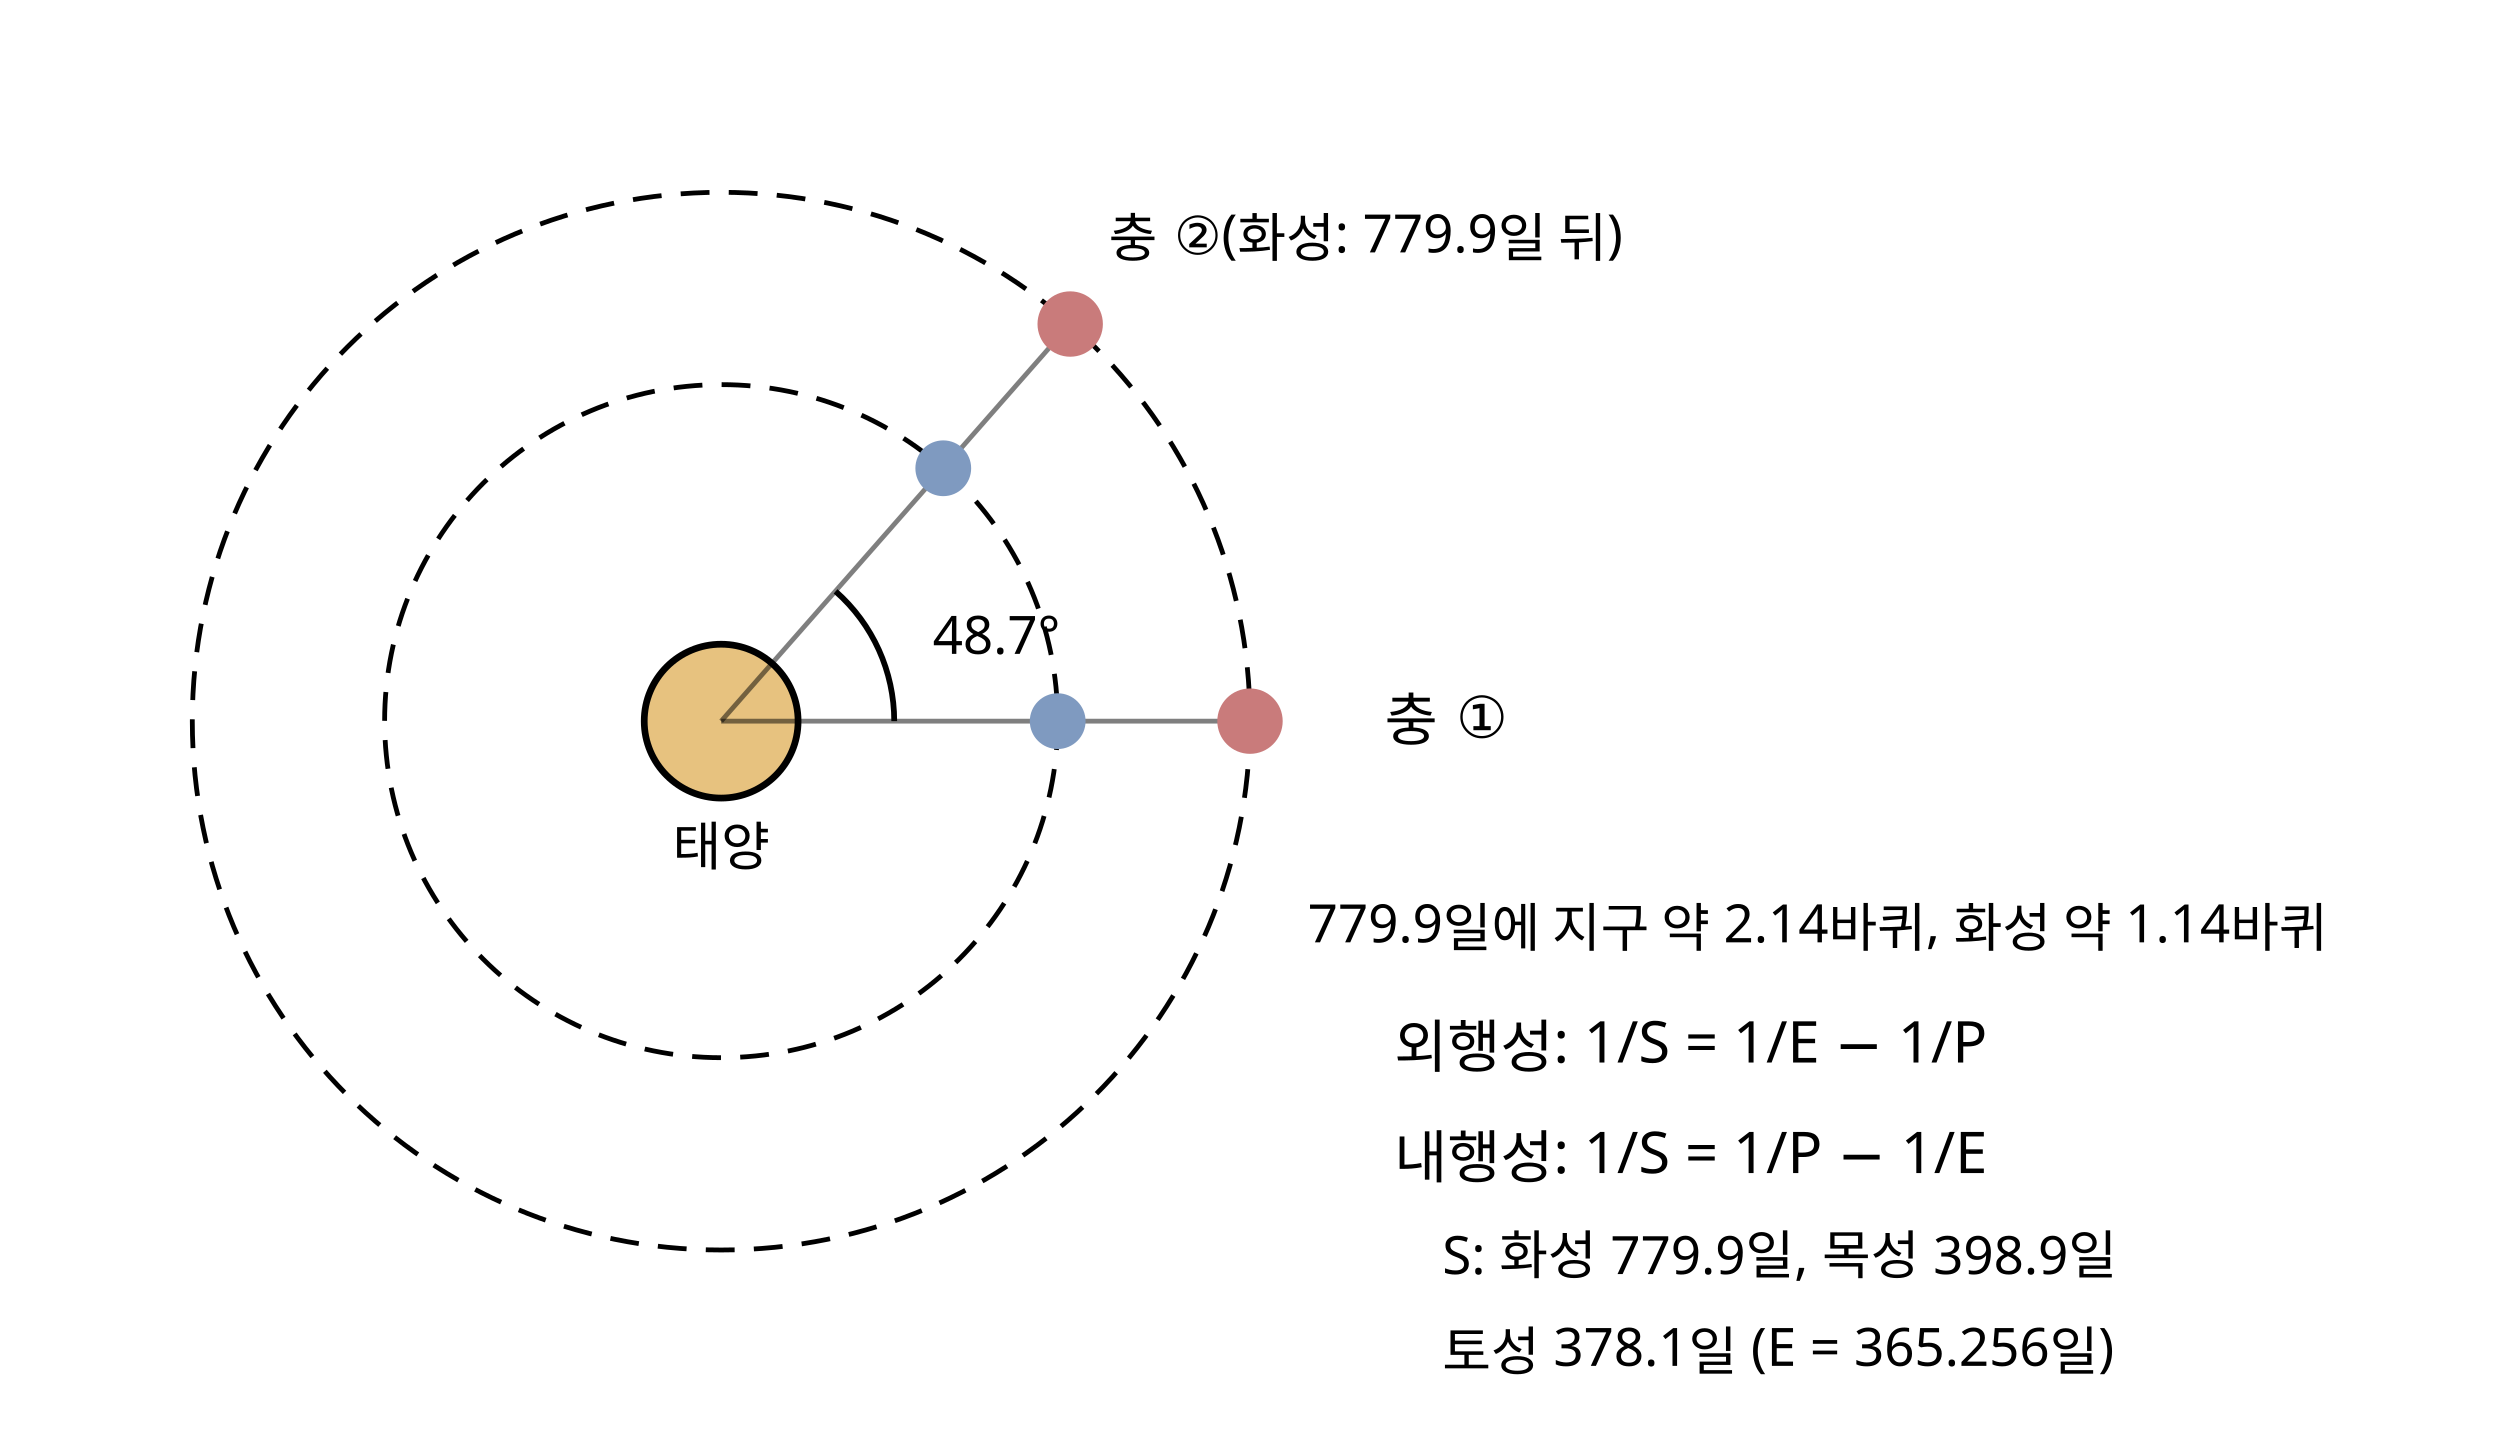
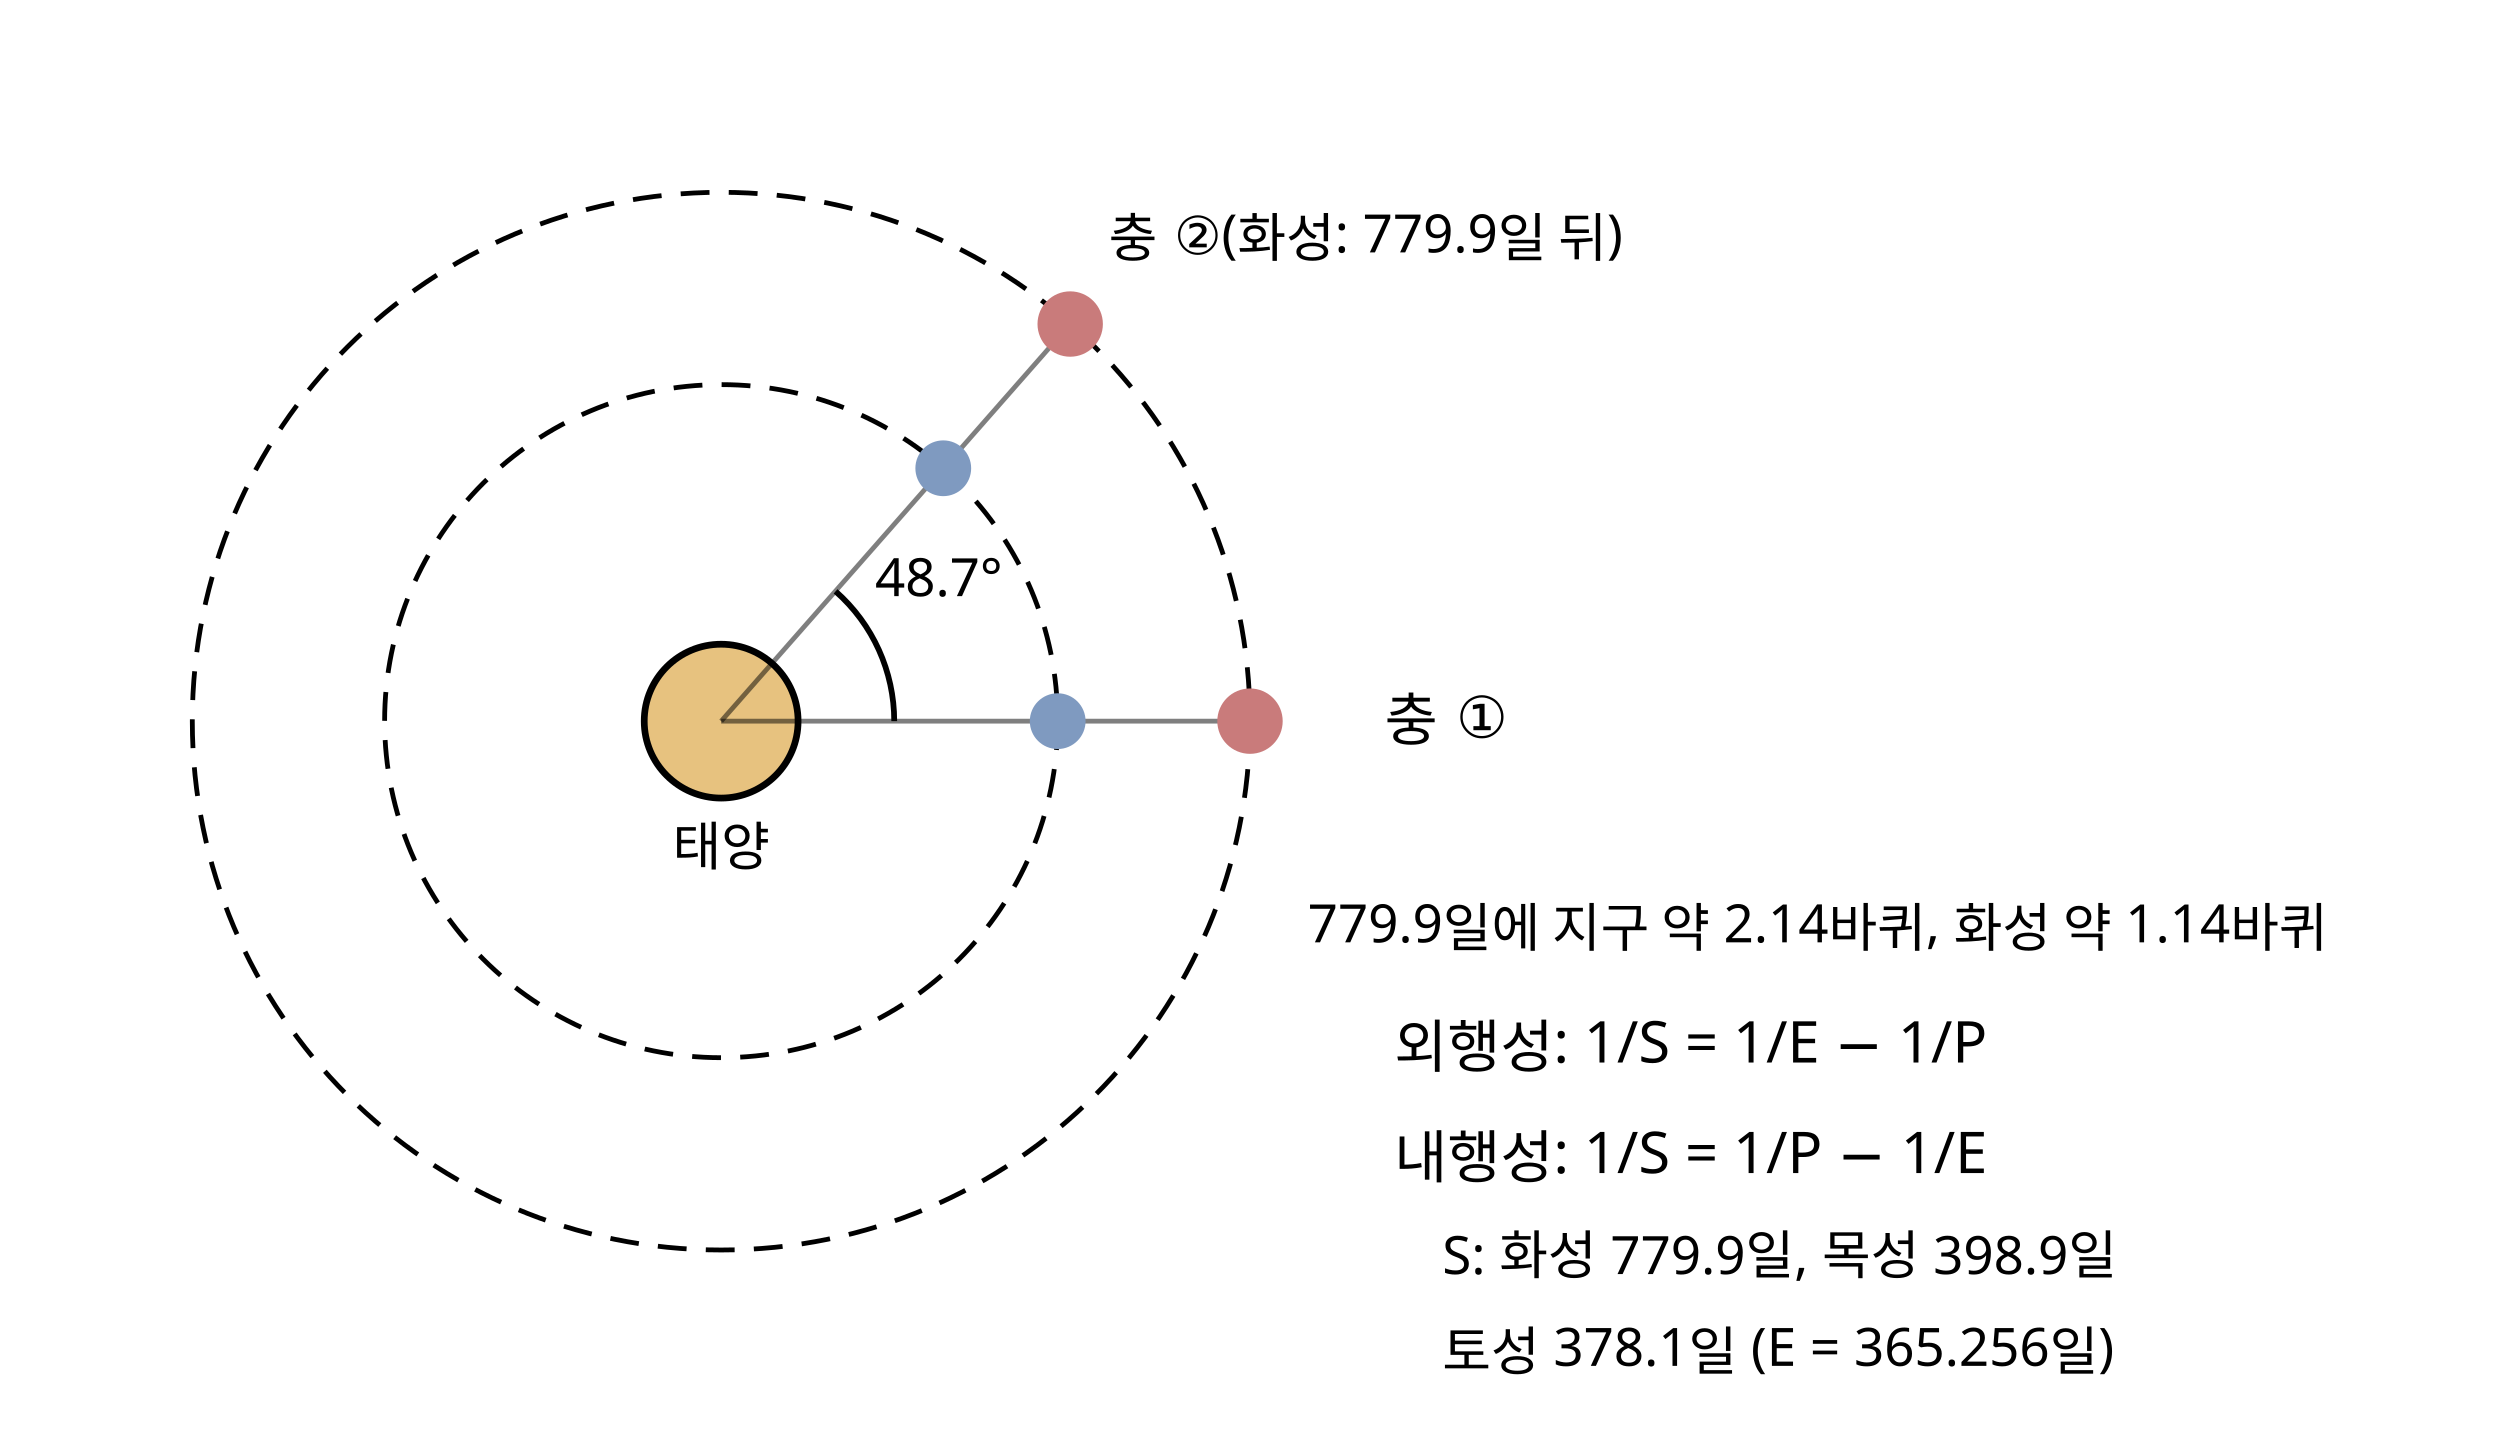
<svg xmlns="http://www.w3.org/2000/svg" class="si si-illus" viewBox="0 0 520 300" style="max-width:520px;color:var(--si-ink,var(--text,#1f2328))" role="img" aria-labelledby="synodic-period-t" font-family="'Pretendard','Noto Sans KR','Apple SD Gothic Neo',sans-serif" font-size="13" fill="currentColor">
  <defs />
  <circle cx="150" cy="150" r="16" style="stroke:currentColor;fill:var(--si-amber-s,#d79a2b)" stroke-width="1.4" fill-opacity="0.6" />
  <text x="150" y="180" text-anchor="middle" font-size="11">태양</text>
  <circle cx="150" cy="150" r="70" style="stroke:currentColor;fill:none" stroke-width="1" stroke-dasharray="6 4" />
  <circle cx="150" cy="150" r="110" style="stroke:currentColor;fill:none" stroke-width="1" stroke-dasharray="6 4" />
  <line x1="150" y1="150" x2="260" y2="150" style="stroke:currentColor;fill:none" stroke-width="1" opacity="0.5" />
  <circle cx="220" cy="150" r="5" style="stroke:var(--si-blue-s,#7f9ac0);fill:var(--si-blue-s,#7f9ac0)" stroke-width="1.6" />
  <circle cx="260" cy="150" r="6" style="stroke:var(--si-rose-s,#c97b7b);fill:var(--si-rose-s,#c97b7b)" stroke-width="1.6" />
  <text x="288" y="154" font-size="12">충 ①</text>
  <line x1="150" y1="150" x2="222.6" y2="67.4" style="stroke:currentColor;fill:none" stroke-width="1" opacity="0.5" />
  <circle cx="196.2" cy="97.4" r="5" style="stroke:var(--si-blue-s,#7f9ac0);fill:var(--si-blue-s,#7f9ac0)" stroke-width="1.6" />
  <circle cx="222.6" cy="67.4" r="6" style="stroke:var(--si-rose-s,#c97b7b);fill:var(--si-rose-s,#c97b7b)" stroke-width="1.6" />
  <text x="230.6" y="53.4" font-size="11">충 ②(화성: 779.9일 뒤)</text>
  <path d="M186,150 A36,36 0 0 0 173.8,123" style="stroke:currentColor;fill:none" stroke-width="1.2" />
  <text x="272" y="196" font-size="11">779.9일에 지구 약 2.14바퀴, 화성 약 1.14바퀴</text>
  <text x="290" y="222" font-size="12">외행성: 1/S = 1/E − 1/P</text>
  <text x="290" y="245" font-size="12">내행성: 1/S = 1/P − 1/E</text>
  <text x="300" y="265" font-size="11">S: 화성 779.9일, 목성 398.9일</text>
  <text x="300" y="285" font-size="11">토성 378.1일 (E = 365.256일)</text>
-   <text x="194" y="136" font-size="11">48.7°</text>
+   <text x="182" y="124" font-size="11">48.7°</text>
</svg>
